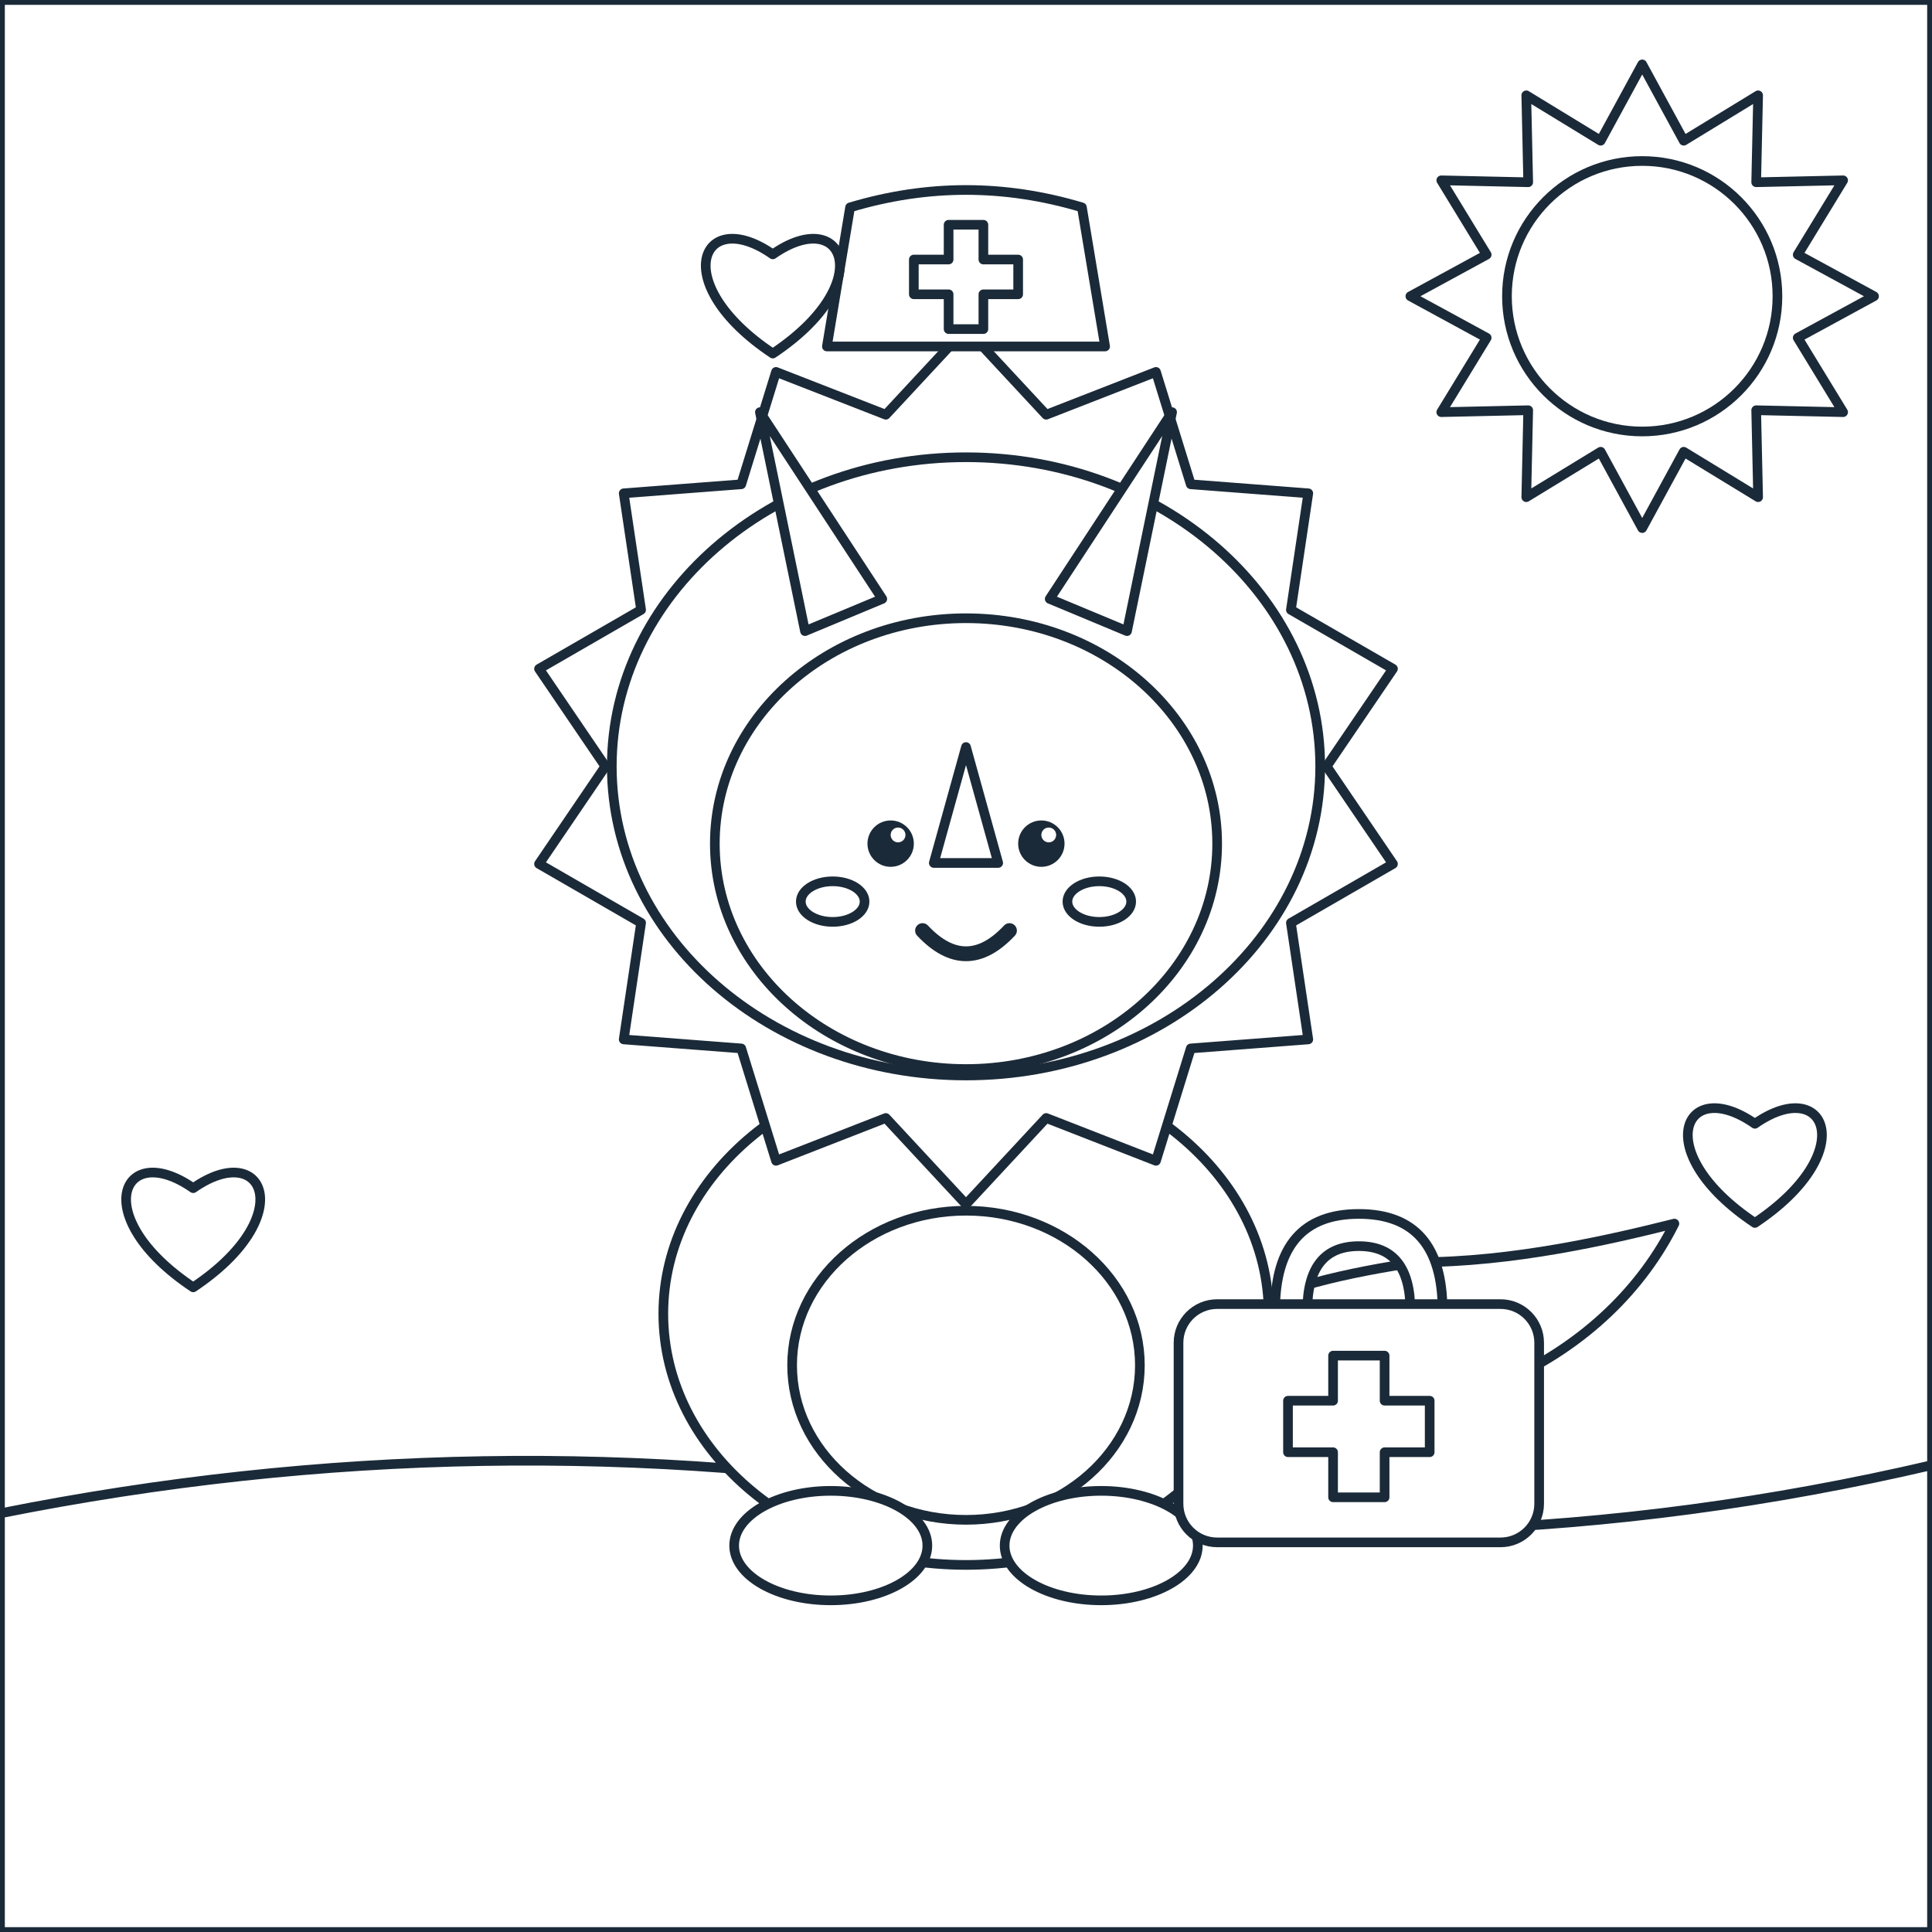
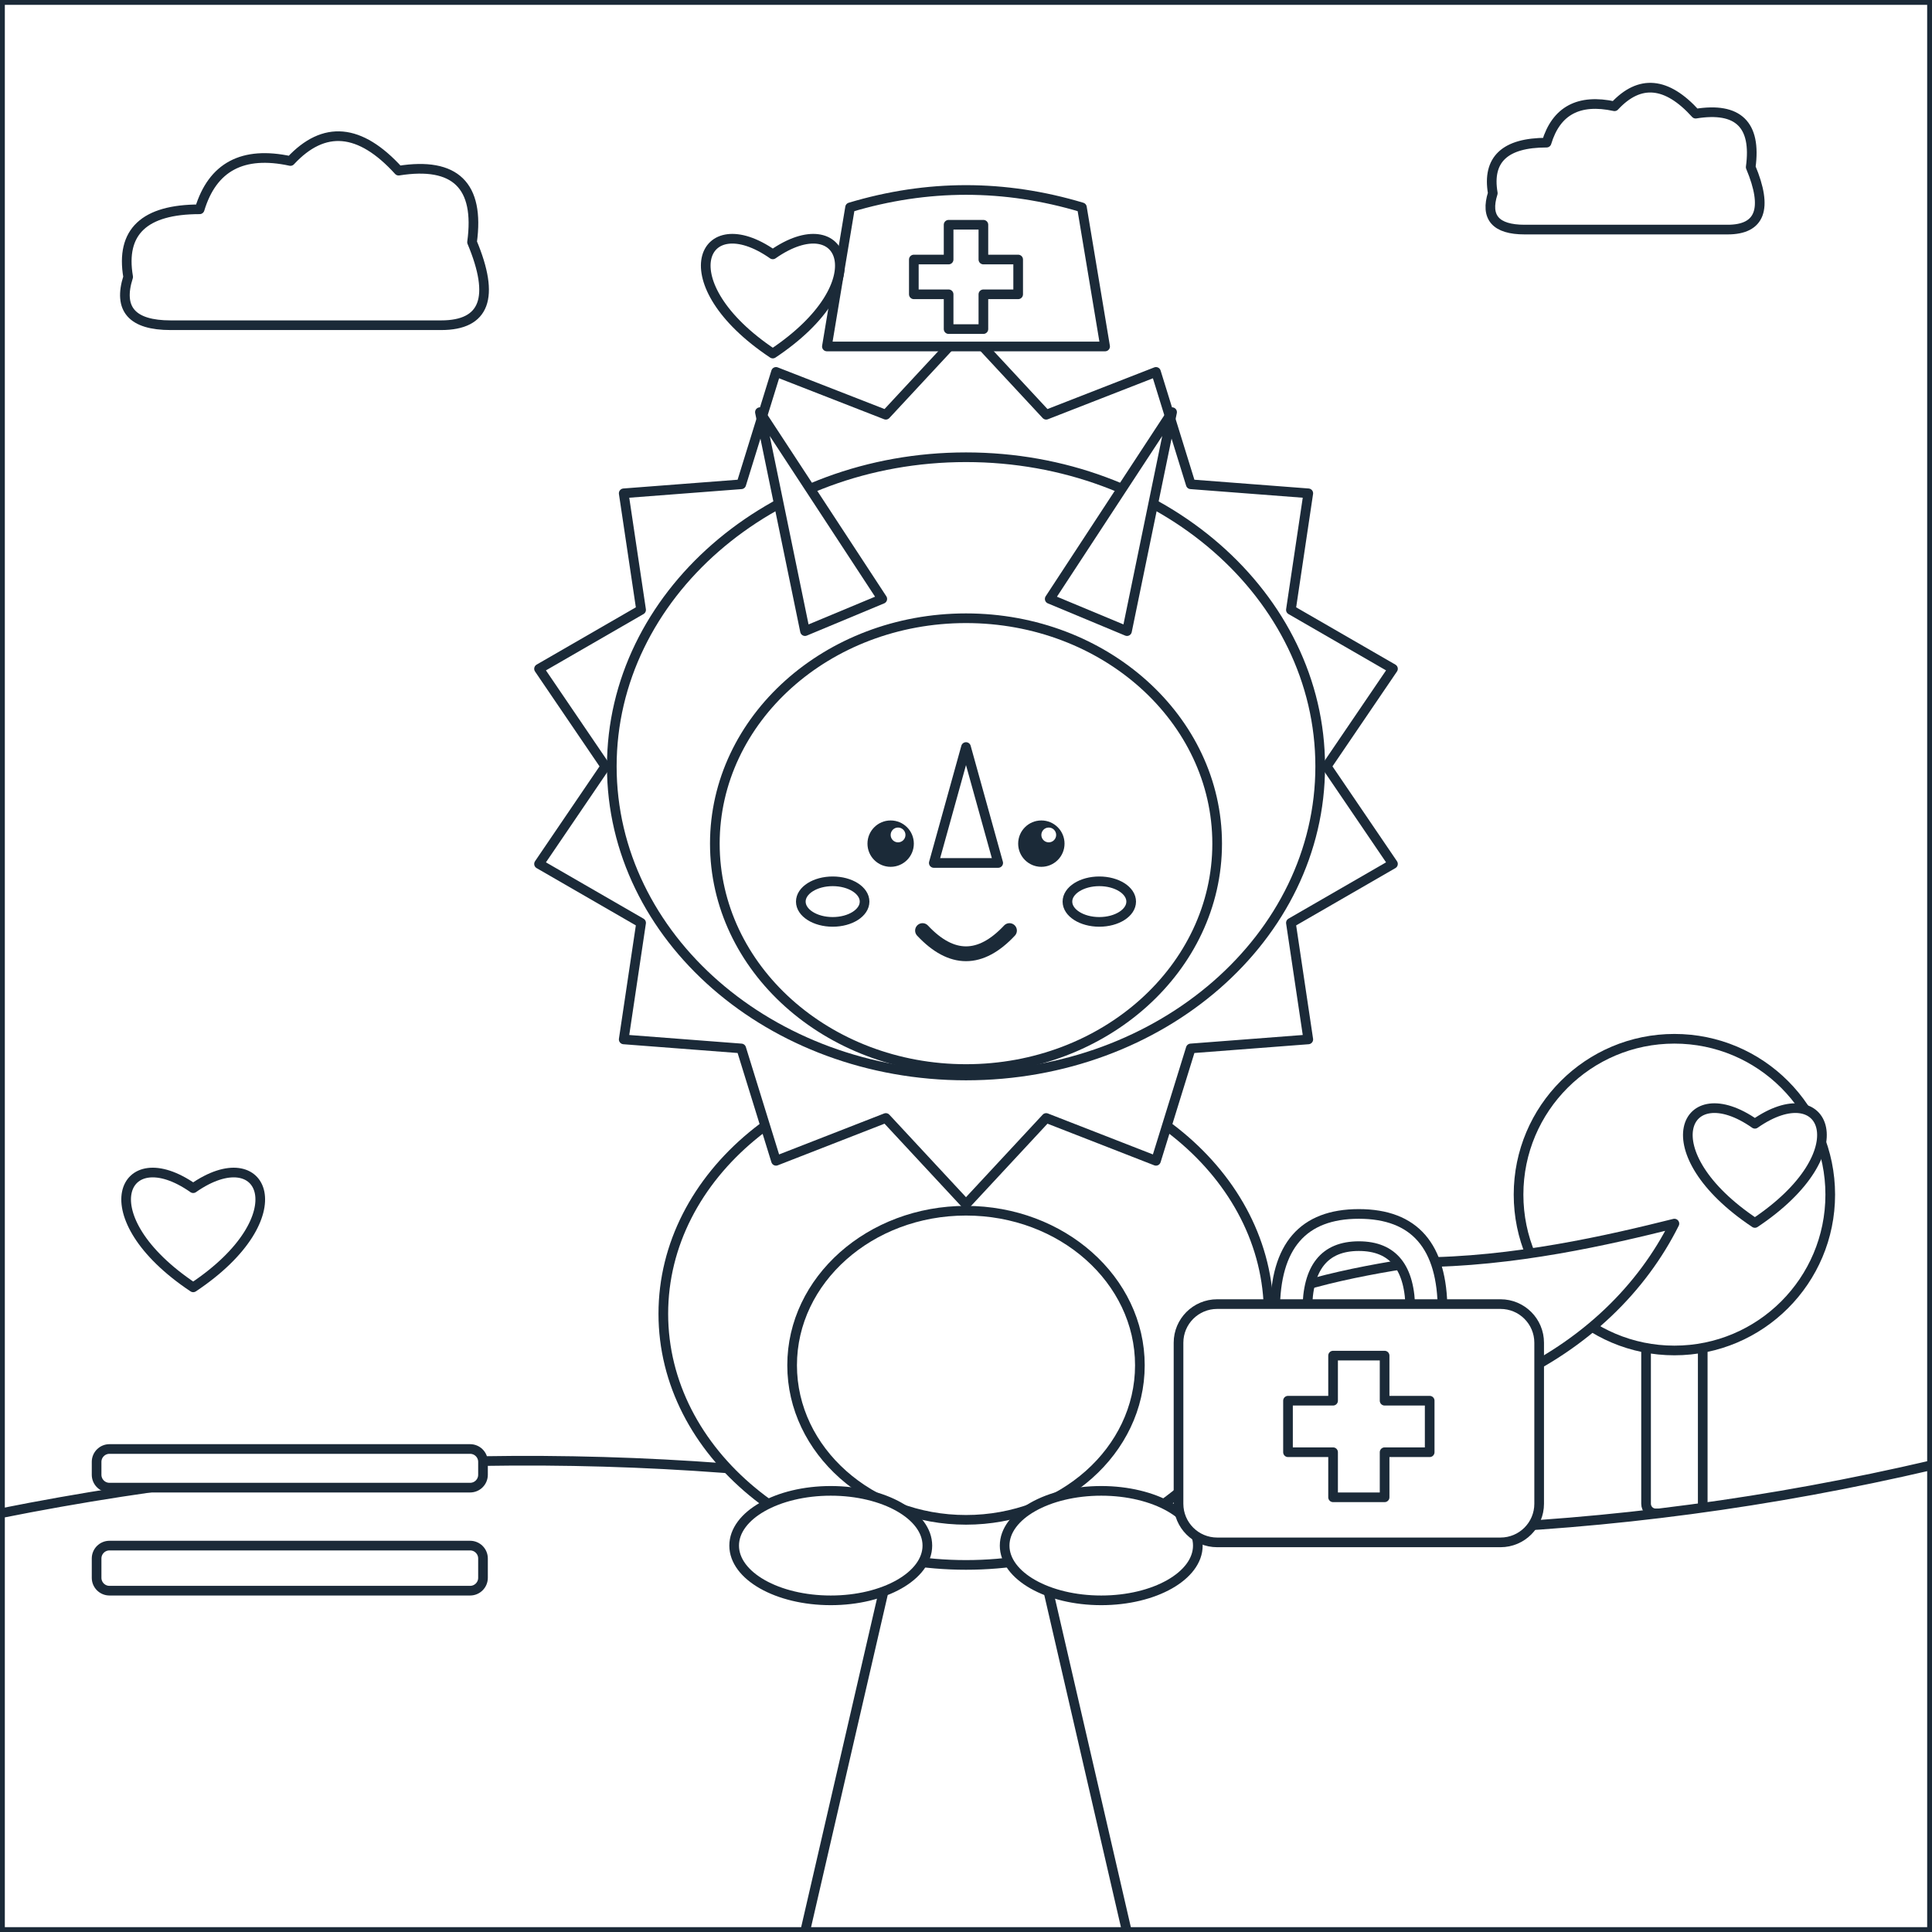
<svg xmlns="http://www.w3.org/2000/svg" viewBox="0 0 600 600" data-picture="khung-long-ba-sung--bac-si">
  <g class="scene-back">
    <rect x="0" y="0" width="600" height="600" rx="0" id="r-nen-troi" data-region="nen-troi" class="region" fill="#FFFFFF" stroke="#1B2A38" stroke-width="3" stroke-linejoin="round" />
-     <polygon points="510,20 522.9,43.7 546,29.6 545.4,56.6 572.4,56 558.3,79.1 582,92 558.3,104.9 572.4,128 545.4,127.4 546,154.4 522.9,140.3 510,164 497.1,140.3 474,154.4 474.6,127.4 447.6,128 461.7,104.9 438,92 461.7,79.1 447.6,56 474.6,56.6 474,29.6 497.1,43.7" id="r-tia-nang" data-region="tia-nang" class="region" fill="#FFFFFF" stroke="#1B2A38" stroke-width="3" stroke-linejoin="round" />
-     <ellipse cx="510" cy="92" rx="42" ry="42" id="r-mat-troi" data-region="mat-troi" class="region" fill="#FFFFFF" stroke="#1B2A38" stroke-width="3" stroke-linejoin="round" />
+     <path d="M 53 101 Q 35 101 39.8 86 Q 36.2 65 62 65 Q 68 45.2 90.2 50 Q 105.8 33.2 123.8 53 Q 150.2 48.8 146.6 75.2 Q 157.4 101 137 101 Z" id="r-may-1" data-region="may-1" class="region" fill="#FFFFFF" stroke="#1B2A38" stroke-width="3" stroke-linejoin="round" />
+     <path d="M 473.5 71.3 Q 460 71.3 463.6 60 Q 460.9 44.3 480.3 44.3 Q 484.8 29.4 501.4 33 Q 513.1 20.4 526.6 35.3 Q 546.4 32.1 543.7 51.9 Q 551.8 71.3 536.5 71.3 Z" id="r-may-2" data-region="may-2" class="region" fill="#FFFFFF" stroke="#1B2A38" stroke-width="3" stroke-linejoin="round" />
+     <rect x="511.2" y="404" width="17.6" height="66" rx="3" id="r-than-cay-cong-vien" data-region="than-cay-cong-vien" class="region" fill="#FFFFFF" stroke="#1B2A38" stroke-width="3" stroke-linejoin="round" />
+     <ellipse cx="520" cy="371" rx="48.4" ry="48.4" id="r-cay-cong-vien" data-region="cay-cong-vien" class="region" fill="#FFFFFF" stroke="#1B2A38" stroke-width="3" stroke-linejoin="round" />
    <path d="M 0 470 Q 150 440 300 465 Q 450 490 600 455 L 600 600 L 0 600 Z" id="r-nen-dat" data-region="nen-dat" class="region" fill="#FFFFFF" stroke="#1B2A38" stroke-width="3" stroke-linejoin="round" />
+     <rect x="30" y="480" width="120" height="14" rx="4" id="r-ghe-da" data-region="ghe-da" class="region" fill="#FFFFFF" stroke="#1B2A38" stroke-width="3" stroke-linejoin="round" />
+     <rect x="30" y="450" width="120" height="12" rx="4" id="r-lung-ghe" data-region="lung-ghe" class="region" fill="#FFFFFF" stroke="#1B2A38" stroke-width="3" stroke-linejoin="round" />
+     <path d="M 250 600 L 350 600 L 320 470 L 280 470 Z" id="r-loi-di" data-region="loi-di" class="region" fill="#FFFFFF" stroke="#1B2A38" stroke-width="3" stroke-linejoin="round" />
  </g>
  <g id="subject" class="subject anim-bounce">
    <path d="M 372 440 C 450 450 500 420 520 380 C 500 385 470 392 440 392 C 420 395 395 400 380 410 Z" id="r-duoi" data-region="duoi" class="region" fill="#FFFFFF" stroke="#1B2A38" stroke-width="3" stroke-linejoin="round" />
    <ellipse cx="300" cy="408" rx="94" ry="78" id="r-than" data-region="than" class="region" fill="#FFFFFF" stroke="#1B2A38" stroke-width="3" stroke-linejoin="round" />
    <ellipse cx="300" cy="424" rx="54" ry="48" id="r-bung" data-region="bung" class="region" fill="#FFFFFF" stroke="#1B2A38" stroke-width="3" stroke-linejoin="round" />
    <ellipse cx="258" cy="480" rx="30" ry="17" id="r-chan-trai" data-region="chan-trai" class="region" fill="#FFFFFF" stroke="#1B2A38" stroke-width="3" stroke-linejoin="round" />
    <ellipse cx="342" cy="480" rx="30" ry="17" id="r-chan-phai" data-region="chan-phai" class="region" fill="#FFFFFF" stroke="#1B2A38" stroke-width="3" stroke-linejoin="round" />
    <polygon points="300,102 324.9,128.8 359,115.5 369.8,150.4 406.3,153.2 400.9,189.4 432.6,207.7 412,238 432.6,268.3 400.9,286.6 406.3,322.8 369.8,325.6 359,360.5 324.9,347.2 300,374 275.1,347.2 241,360.5 230.2,325.6 193.7,322.8 199.1,286.6 167.4,268.3 188,238 167.4,207.7 199.1,189.4 193.7,153.2 230.2,150.4 241,115.5 275.1,128.8" id="r-diem-rieng" data-region="diem-rieng" class="region" fill="#FFFFFF" stroke="#1B2A38" stroke-width="3" stroke-linejoin="round" />
    <ellipse cx="300" cy="238" rx="110" ry="96" id="r-rieng-trong" data-region="rieng-trong" class="region" fill="#FFFFFF" stroke="#1B2A38" stroke-width="3" stroke-linejoin="round" />
    <polygon points="250,196 236,128 274,186" id="r-sung-trai" data-region="sung-trai" class="region" fill="#FFFFFF" stroke="#1B2A38" stroke-width="3" stroke-linejoin="round" />
    <polygon points="350,196 364,128 326,186" id="r-sung-phai" data-region="sung-phai" class="region" fill="#FFFFFF" stroke="#1B2A38" stroke-width="3" stroke-linejoin="round" />
    <ellipse cx="300" cy="262" rx="78" ry="70" id="r-dau" data-region="dau" class="region" fill="#FFFFFF" stroke="#1B2A38" stroke-width="3" stroke-linejoin="round" />
    <polygon points="290,268 310,268 300,232" id="r-sung-mui" data-region="sung-mui" class="region" fill="#FFFFFF" stroke="#1B2A38" stroke-width="3" stroke-linejoin="round" />
    <g class="deco" pointer-events="none">
      <circle cx="276.6" cy="262" r="7.2" fill="#1B2A38" />
    </g>
    <g class="deco" pointer-events="none">
      <circle cx="323.4" cy="262" r="7.2" fill="#1B2A38" />
    </g>
    <g class="deco" pointer-events="none">
      <circle cx="278.9" cy="259.3" r="2.3" fill="#FFFFFF" />
    </g>
    <g class="deco" pointer-events="none">
      <circle cx="325.7" cy="259.3" r="2.3" fill="#FFFFFF" />
    </g>
    <ellipse cx="258.6" cy="280" rx="9.9" ry="6.3" id="r-ma-trai" data-region="ma-trai" class="region" fill="#FFFFFF" stroke="#1B2A38" stroke-width="3" stroke-linejoin="round" />
    <ellipse cx="341.4" cy="280" rx="9.9" ry="6.3" id="r-ma-phai" data-region="ma-phai" class="region" fill="#FFFFFF" stroke="#1B2A38" stroke-width="3" stroke-linejoin="round" />
    <g class="deco" pointer-events="none">
      <path d="M 286.5 289 Q 300 303.4 313.5 289" fill="none" stroke="#1B2A38" stroke-width="4.6" stroke-linecap="round" stroke-linejoin="round" />
    </g>
    <path d="M 256.8 107.6 L 264 64.4 Q 300 53.6 336 64.4 L 343.2 107.6 Z" id="r-mu-bac-si" data-region="mu-bac-si" class="region" fill="#FFFFFF" stroke="#1B2A38" stroke-width="3" stroke-linejoin="round" />
    <polygon points="294.6,69.8 305.4,69.8 305.4,80.6 316.2,80.6 316.2,91.4 305.4,91.4 305.4,102.2 294.6,102.2 294.6,91.4 283.8,91.4 283.8,80.6 294.6,80.6" id="r-chu-thap" data-region="chu-thap" class="region" fill="#FFFFFF" stroke="#1B2A38" stroke-width="3" stroke-linejoin="round" />
    <path d="M 396 407 Q 396 377 422 377 Q 448 377 448 407 L 438 407 Q 438 387 422 387 Q 406 387 406 407 Z" id="r-quai-tui" data-region="quai-tui" class="region" fill="#FFFFFF" stroke="#1B2A38" stroke-width="3" stroke-linejoin="round" />
    <rect x="366" y="405" width="112" height="74" rx="12" id="r-tui-y-te" data-region="tui-y-te" class="region" fill="#FFFFFF" stroke="#1B2A38" stroke-width="3" stroke-linejoin="round" />
    <polygon points="414,421 430,421 430,435 444,435 444,451 430,451 430,465 414,465 414,451 400,451 400,435 414,435" id="r-chu-thap-tui" data-region="chu-thap-tui" class="region" fill="#FFFFFF" stroke="#1B2A38" stroke-width="3" stroke-linejoin="round" />
  </g>
  <g class="scene-front">
    <path d="M 60 399.8 C 27 377.8 38 353.6 60 369 C 82 353.6 93 377.8 60 399.8 Z" id="r-trai-tim-1" data-region="trai-tim-1" class="region" fill="#FFFFFF" stroke="#1B2A38" stroke-width="3" stroke-linejoin="round" />
    <path d="M 545 379.8 C 512 357.8 523 333.6 545 349 C 567 333.6 578 357.8 545 379.8 Z" id="r-trai-tim-2" data-region="trai-tim-2" class="region" fill="#FFFFFF" stroke="#1B2A38" stroke-width="3" stroke-linejoin="round" />
    <path d="M 240 109.8 C 207 87.8 218 63.6 240 79 C 262 63.6 273 87.8 240 109.8 Z" id="r-trai-tim-3" data-region="trai-tim-3" class="region" fill="#FFFFFF" stroke="#1B2A38" stroke-width="3" stroke-linejoin="round" />
  </g>
</svg>
